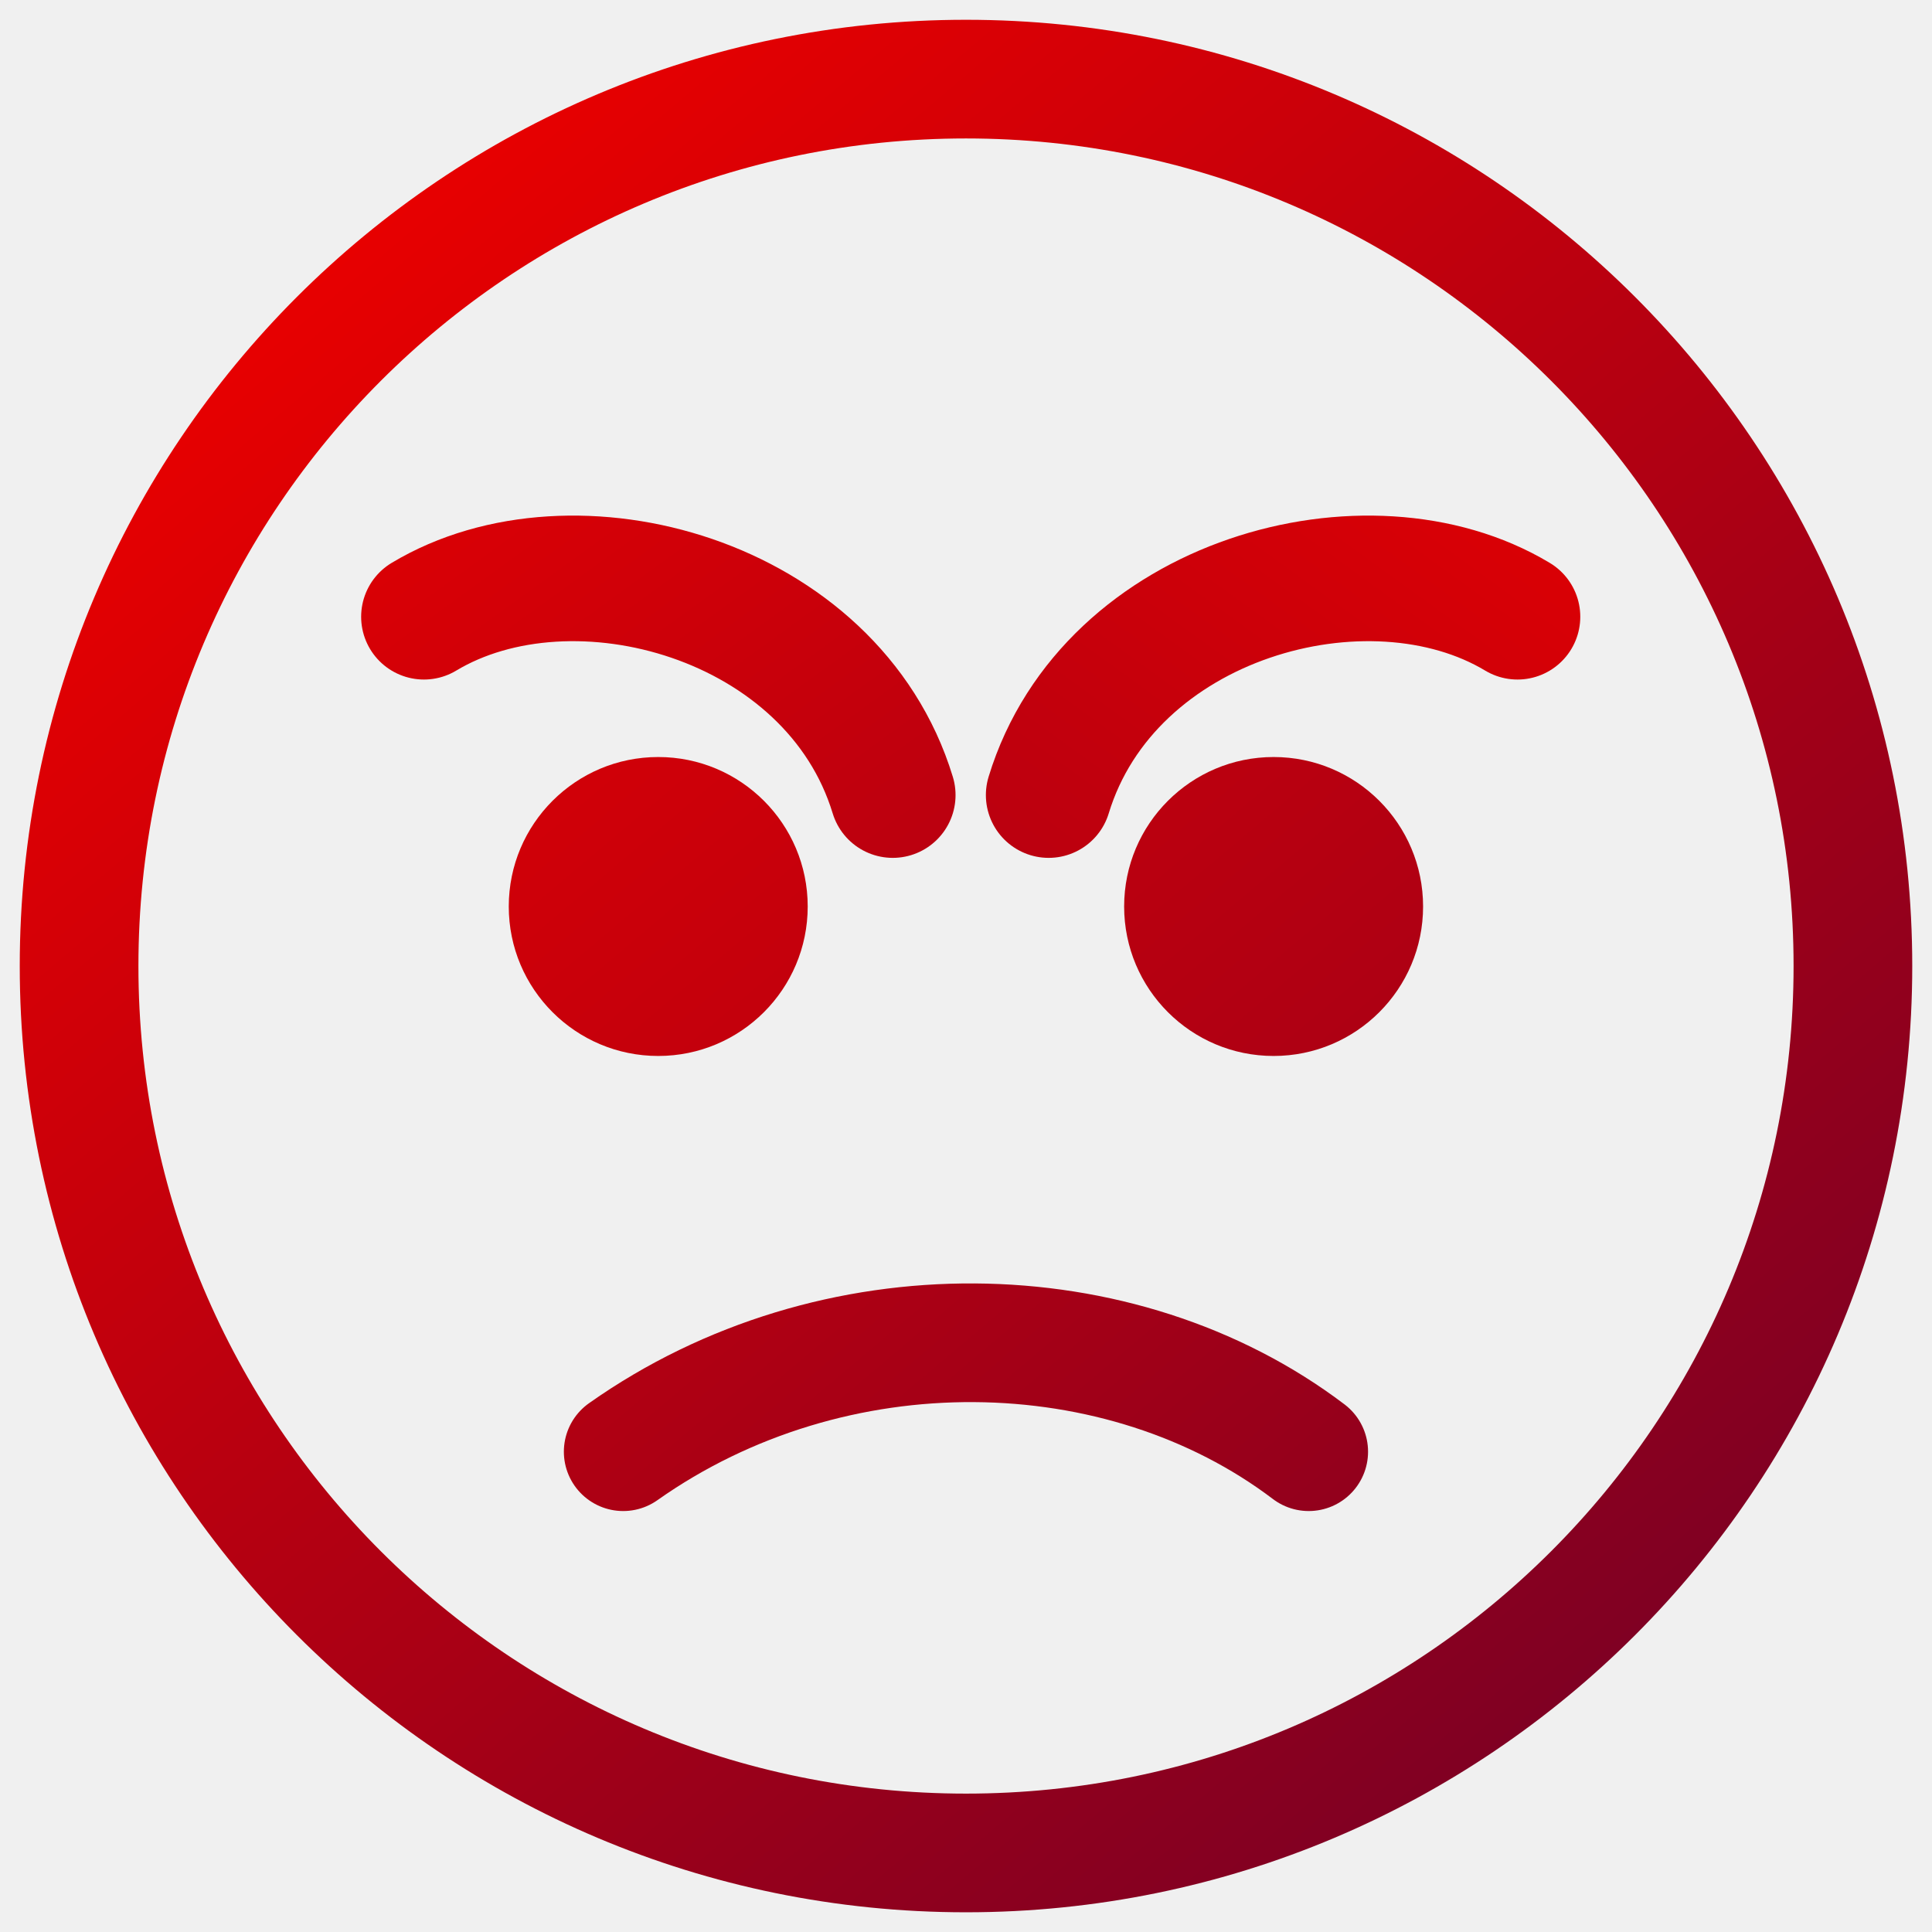
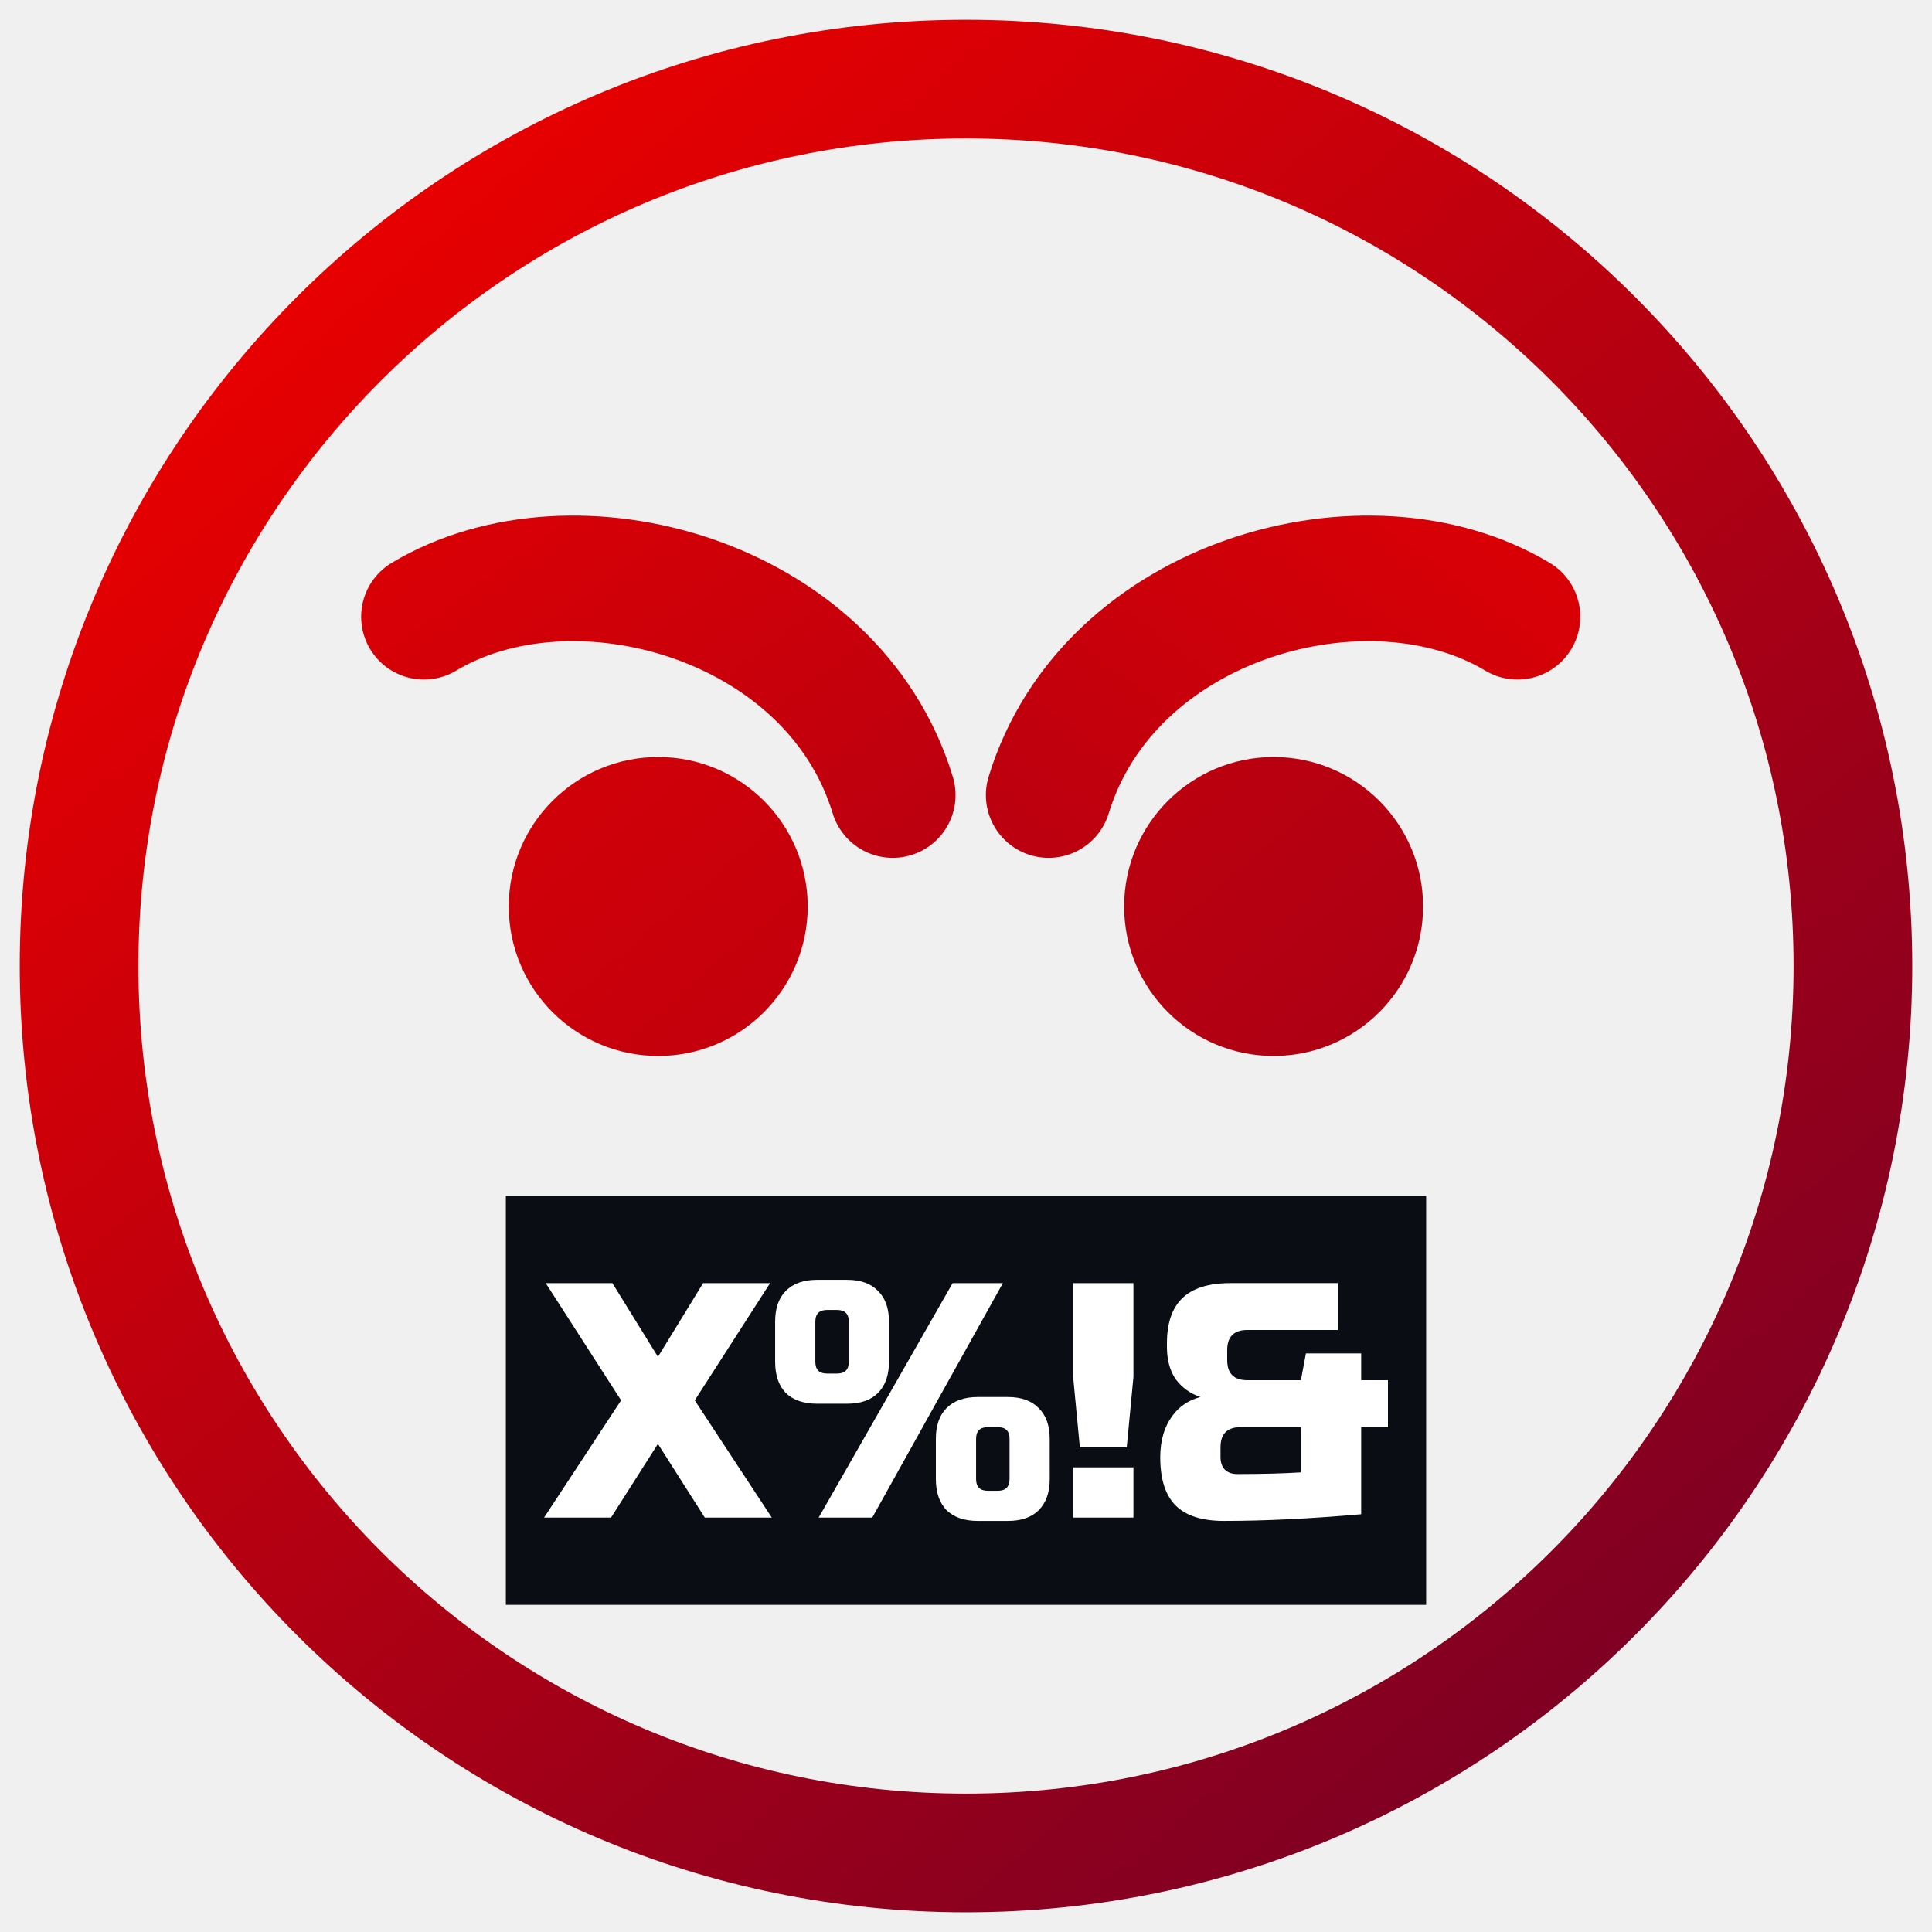
<svg xmlns="http://www.w3.org/2000/svg" xmlns:xlink="http://www.w3.org/1999/xlink" width="61.538" height="61.538" xml:space="preserve" version="1.1" id="svg27">
  <defs id="defs11">
    <linearGradient id="a">
      <stop style="stop-color:#e80000;stop-opacity:1" offset="0" id="stop2" />
      <stop style="stop-color:#7f0023;stop-opacity:1" offset="1" id="stop4" />
    </linearGradient>
    <linearGradient xlink:href="#a" id="b" x1="223.341" y1="152.642" x2="262.92" y2="199.55" gradientUnits="userSpaceOnUse" />
    <linearGradient xlink:href="#a" id="e" x1="223.341" y1="152.642" x2="262.92" y2="199.55" gradientUnits="userSpaceOnUse" />
    <linearGradient xlink:href="#a" id="d" x1="223.906" y1="153.242" x2="263.485" y2="200.149" gradientUnits="userSpaceOnUse" gradientTransform="matrix(1.25,0,0,1.25,-63.3355,-36.9815)" />
    <linearGradient xlink:href="#a" id="c" x1="9.928" y1="5.942" x2="49.507" y2="52.849" gradientUnits="userSpaceOnUse" gradientTransform="matrix(1.25,0,0,1.25,209.036,147.1435)" />
    <linearGradient xlink:href="#a" id="linearGradient1765" x1="12.518" y1="7.041" x2="48.131" y2="56.231" gradientUnits="userSpaceOnUse" gradientTransform="translate(0.3004777,-2)" />
    <linearGradient xlink:href="#a" id="linearGradient1770" gradientUnits="userSpaceOnUse" x1="12.518" y1="7.041" x2="48.131" y2="56.231" gradientTransform="matrix(-1,0,0,1,61.54193,-2)" />
  </defs>
  <g style="stroke-width:3.78;stroke-dasharray:none" id="g25">
    <g style="mix-blend-mode:normal;stroke-width:3.78;stroke-dasharray:none" id="g15">
      <path d="M214.727 176.3c0-15.602 12.648-28.25 28.25-28.25s28.25 12.648 28.25 28.25-12.648 28.25-28.25 28.25-28.25-12.648-28.25-28.25z" fill="#fff" style="fill:none;fill-opacity:.343;stroke:url(#b);stroke-width:3.78;stroke-dasharray:none;stroke-opacity:1" transform="translate(-212.208 -145.53)" data-paper-data="{&quot;isPaintingLayer&quot;:true}" stroke="#777" stroke-width="1.5" stroke-miterlimit="10" id="path13" />
    </g>
    <g id="g1807" transform="translate(-0.0019669,2.076675)">
      <g transform="translate(-212.773,-146.13)" style="fill:#75ff36;fill-opacity:1;stroke:none;stroke-width:3.78;stroke-dasharray:none;stroke-opacity:1" id="g21">
        <circle style="fill:url(#c);fill-opacity:1;stroke:none;stroke-width:3.78;stroke-dasharray:none;stroke-opacity:1" cx="233.741" cy="172.927" r="4.761" id="circle17" />
        <circle style="fill:url(#d);fill-opacity:1;stroke:none;stroke-width:3.78;stroke-dasharray:none;stroke-opacity:1" cx="253.342" cy="172.927" r="4.761" id="circle19" />
      </g>
-       <path style="fill:none;stroke:url(#e);stroke-width:3.78;stroke-linecap:round;stroke-dasharray:none;stroke-opacity:1;paint-order:fill markers stroke" d="m 232.06,189.693 c 6.688,-4.722 15.86,-4.53 21.835,0" transform="translate(-212.208,-145.53)" id="path23" />
      <path style="fill:none;stroke:url(#linearGradient1765);stroke-width:4;stroke-linecap:round;stroke-linejoin:round;stroke-dasharray:none;stroke-opacity:1;paint-order:markers stroke fill" d="M 13.505,17.568 C 18.266,14.708 26.528,16.975 28.438,23.248" id="path1757" />
      <path style="fill:none;stroke:url(#linearGradient1770);stroke-width:4;stroke-linecap:round;stroke-linejoin:round;stroke-dasharray:none;stroke-opacity:1;paint-order:markers stroke fill" d="M 48.337,17.568 C 43.577,14.708 35.315,16.975 33.404,23.248" id="path1768" />
    </g>
+     <g id="g3169">
+       <path id="rect476" style="fill:#0b0d15;stroke-width:6.926;stroke-linecap:round;stroke-linejoin:round;paint-order:markers stroke fill" d="M 16.112,38.092 H 45.426 V 51.117 H 16.112 Z" />
+       <g aria-label="X%!&amp;" id="text2269" style="font-size:10.667px;font-family:'Russo One';-inkscape-font-specification:'Russo One, Normal';fill:#0b0d15;stroke-width:5;stroke-linecap:round;stroke-linejoin:round;paint-order:markers stroke fill">
+         <path d="m 22.396,40.871 h 2.133 l -2.4,3.733 2.453,3.733 h -2.133 l -1.493,-2.347 -1.493,2.347 h -2.133 l 2.453,-3.733 -2.4,-3.733 h 2.123 l 1.451,2.347 z" style="fill:#ffffff" id="path3149" />
+         <path d="m 26.076,48.338 4.267,-7.467 h 1.6 l -4.16,7.467 z m 2.24,-4.96 q 0,0.64 -0.352,0.992 -0.341,0.341 -0.981,0.341 h -0.96 q -0.64,0 -0.992,-0.341 -0.341,-0.352 -0.341,-0.992 v -1.28 q 0,-0.64 0.341,-0.981 0.352,-0.352 0.992,-0.352 h 0.96 q 0.64,0 0.981,0.352 0.352,0.341 0.352,0.981 z m -1.28,-1.28 q 0,-0.373 -0.373,-0.373 h -0.32 q -0.373,0 -0.373,0.373 v 1.28 q 0,0.373 0.373,0.373 h 0.32 q 0.373,0 0.373,-0.373 z m 6.4,5.013 q 0,0.64 -0.352,0.992 -0.341,0.341 -0.981,0.341 h -0.96 q -0.64,0 -0.992,-0.341 Q 29.809,47.751 29.809,47.111 v -1.28 q 0,-0.64 0.341,-0.981 0.352,-0.352 0.992,-0.352 h 0.96 q 0.64,0 0.981,0.352 0.352,0.341 0.352,0.981 z m -1.28,-1.28 q 0,-0.373 -0.373,-0.373 h -0.32 q -0.373,0 -0.373,0.373 v 1.28 q 0,0.373 0.373,0.373 h 0.32 q 0.373,0 0.373,-0.373 z" style="fill:#ffffff" id="path3151" />
+         <path d="m 34.182,46.738 h 1.92 v 1.6 h -1.92 z m 0.213,-0.64 -0.213,-2.24 v -2.987 h 1.92 v 2.987 l -0.213,2.24 z" style="fill:#ffffff" id="path3153" />
+         <path d="m 43.356,48.231 q -2.421,0.213 -4.373,0.213 -1.045,0 -1.536,-0.491 -0.491,-0.491 -0.491,-1.536 0,-0.811 0.405,-1.344 0.32,-0.427 0.875,-0.576 -0.48,-0.16 -0.779,-0.555 -0.288,-0.405 -0.288,-1.045 v -0.107 q 0,-0.971 0.491,-1.44 0.491,-0.48 1.536,-0.48 h 3.413 v 1.493 h -2.88 q -0.64,0 -0.64,0.64 v 0.32 q 0,0.64 0.64,0.64 h 1.707 l 0.16,-0.853 h 1.76 v 0.853 h 0.853 v 1.493 h -0.853 z m -3.947,-1.28 q 1.173,0 2.027,-0.053 v -1.44 h -1.92 q -0.64,0 -0.64,0.64 v 0.32 q 0,0.245 0.139,0.395 0.149,0.139 0.395,0.139 z" style="fill:#ffffff" id="path3155" />
+       </g>
+     </g>
  </g>
</svg>
